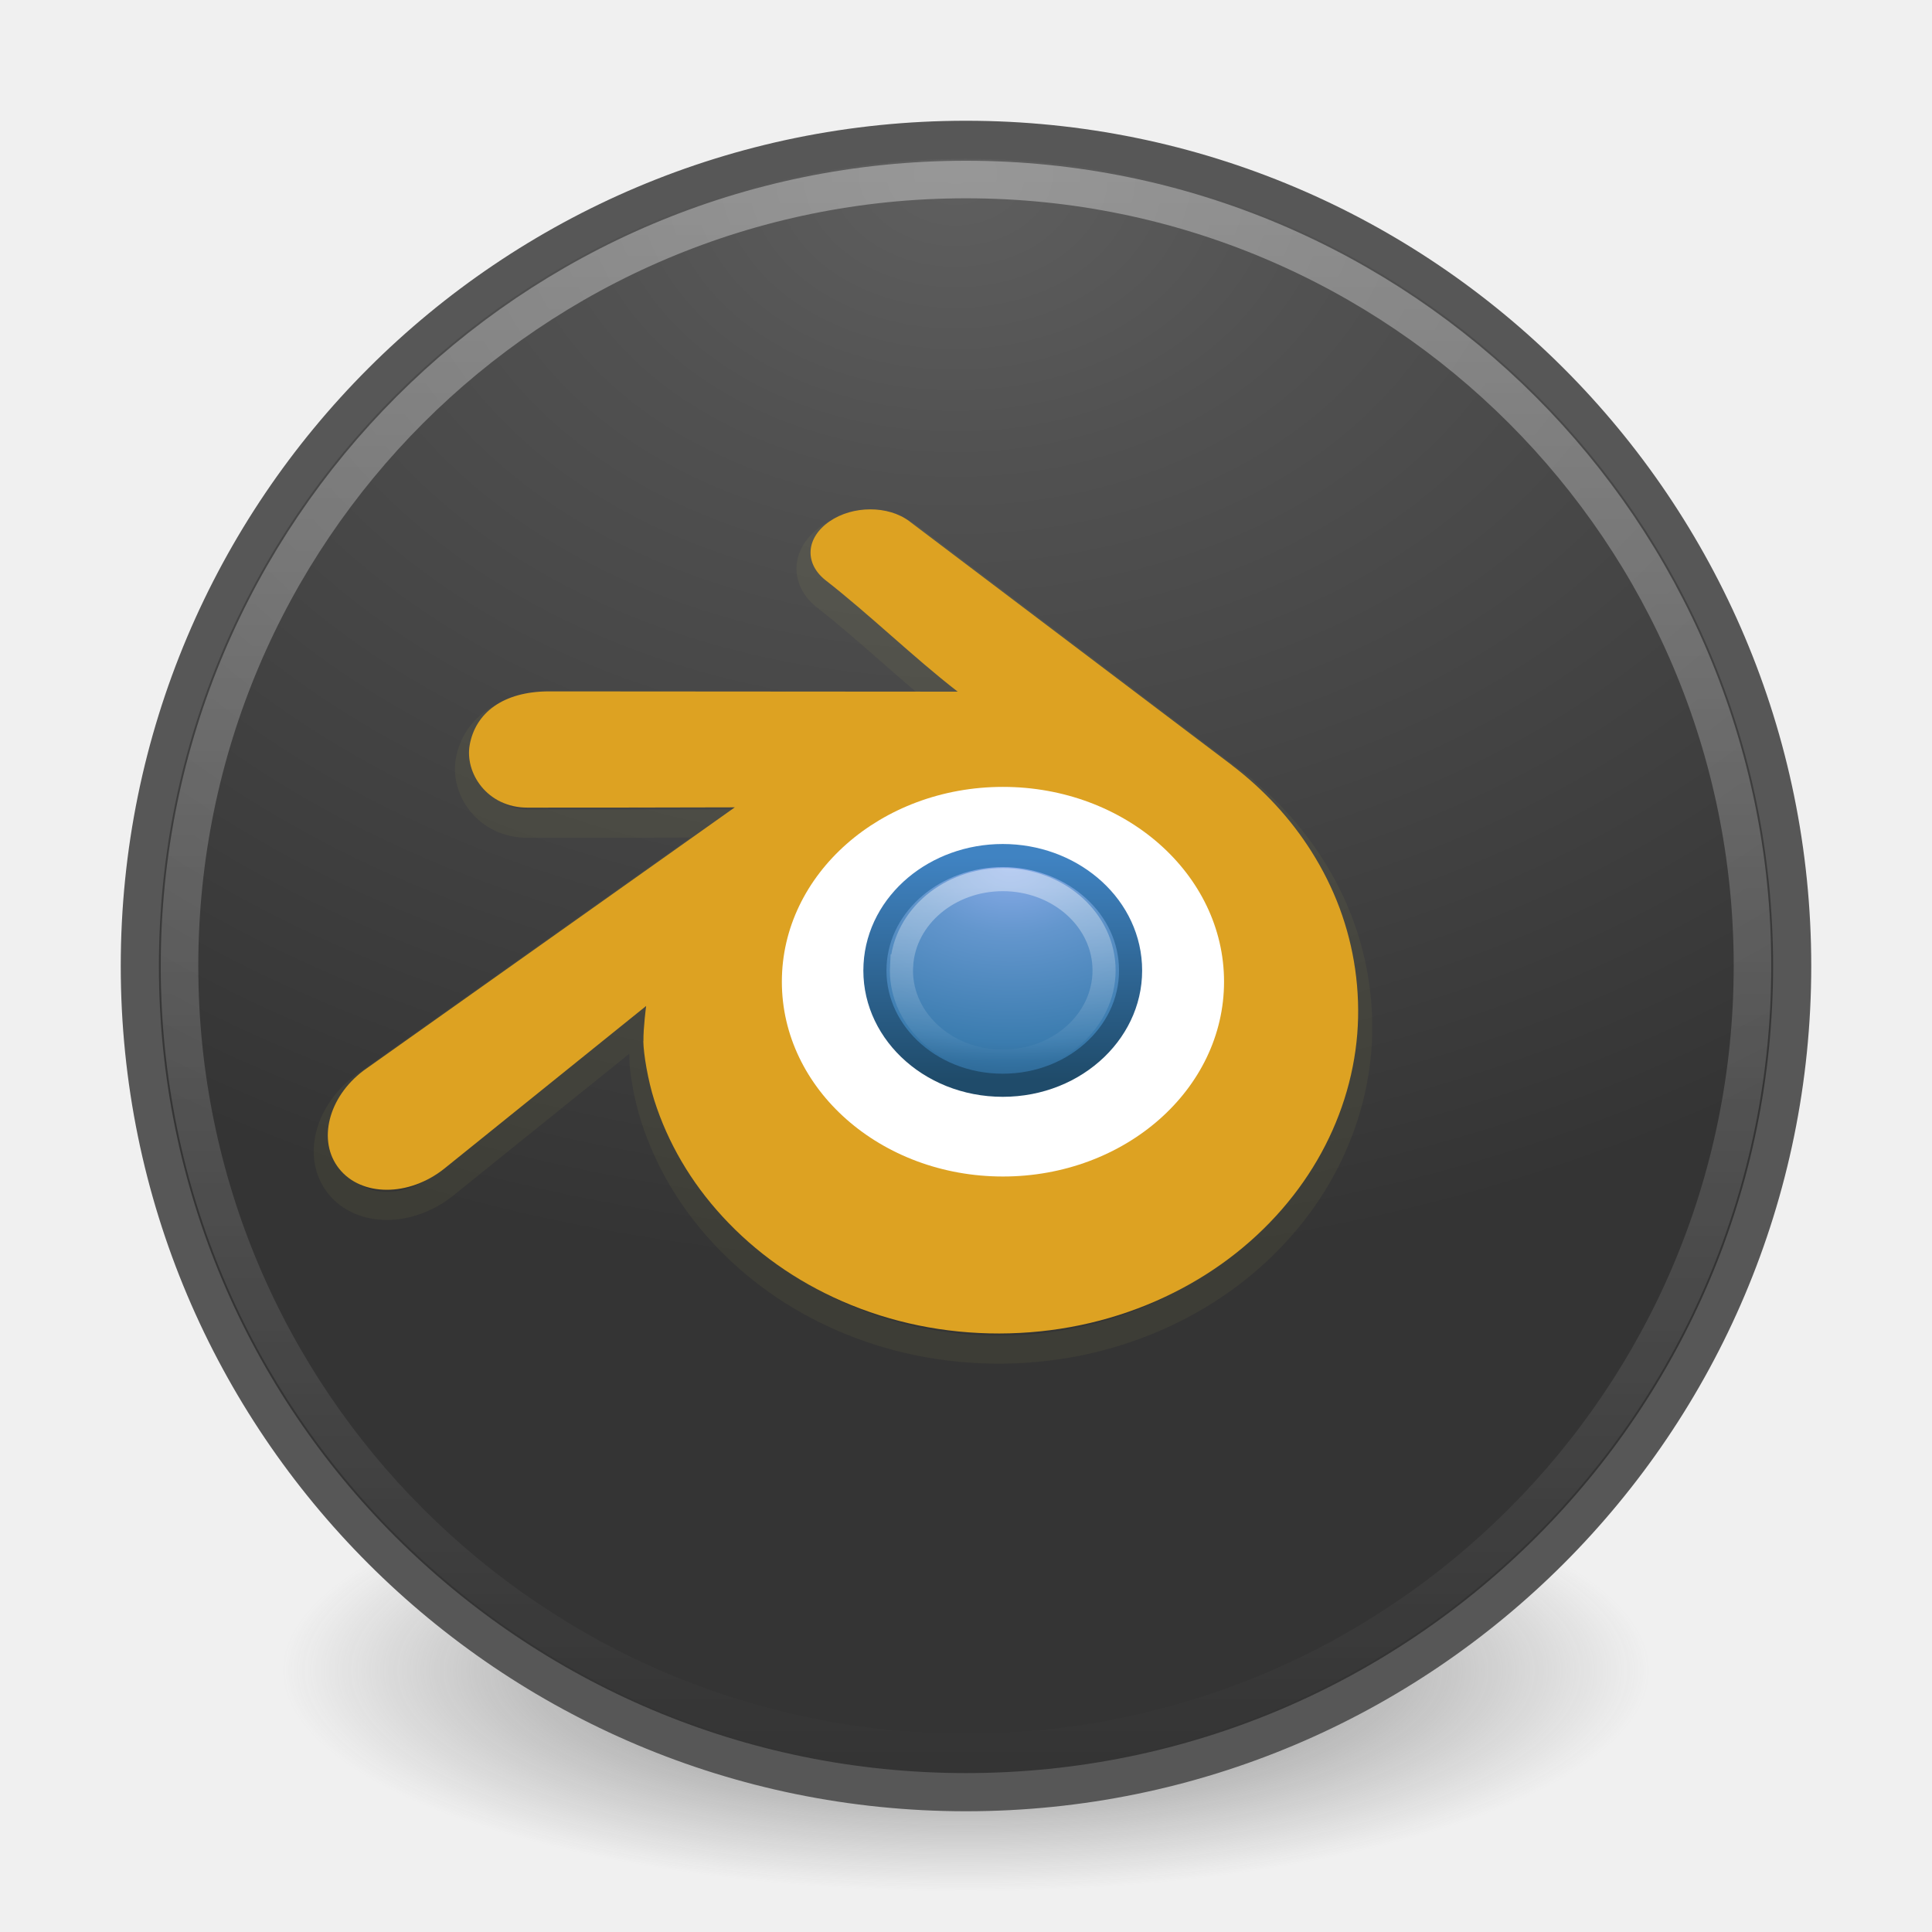
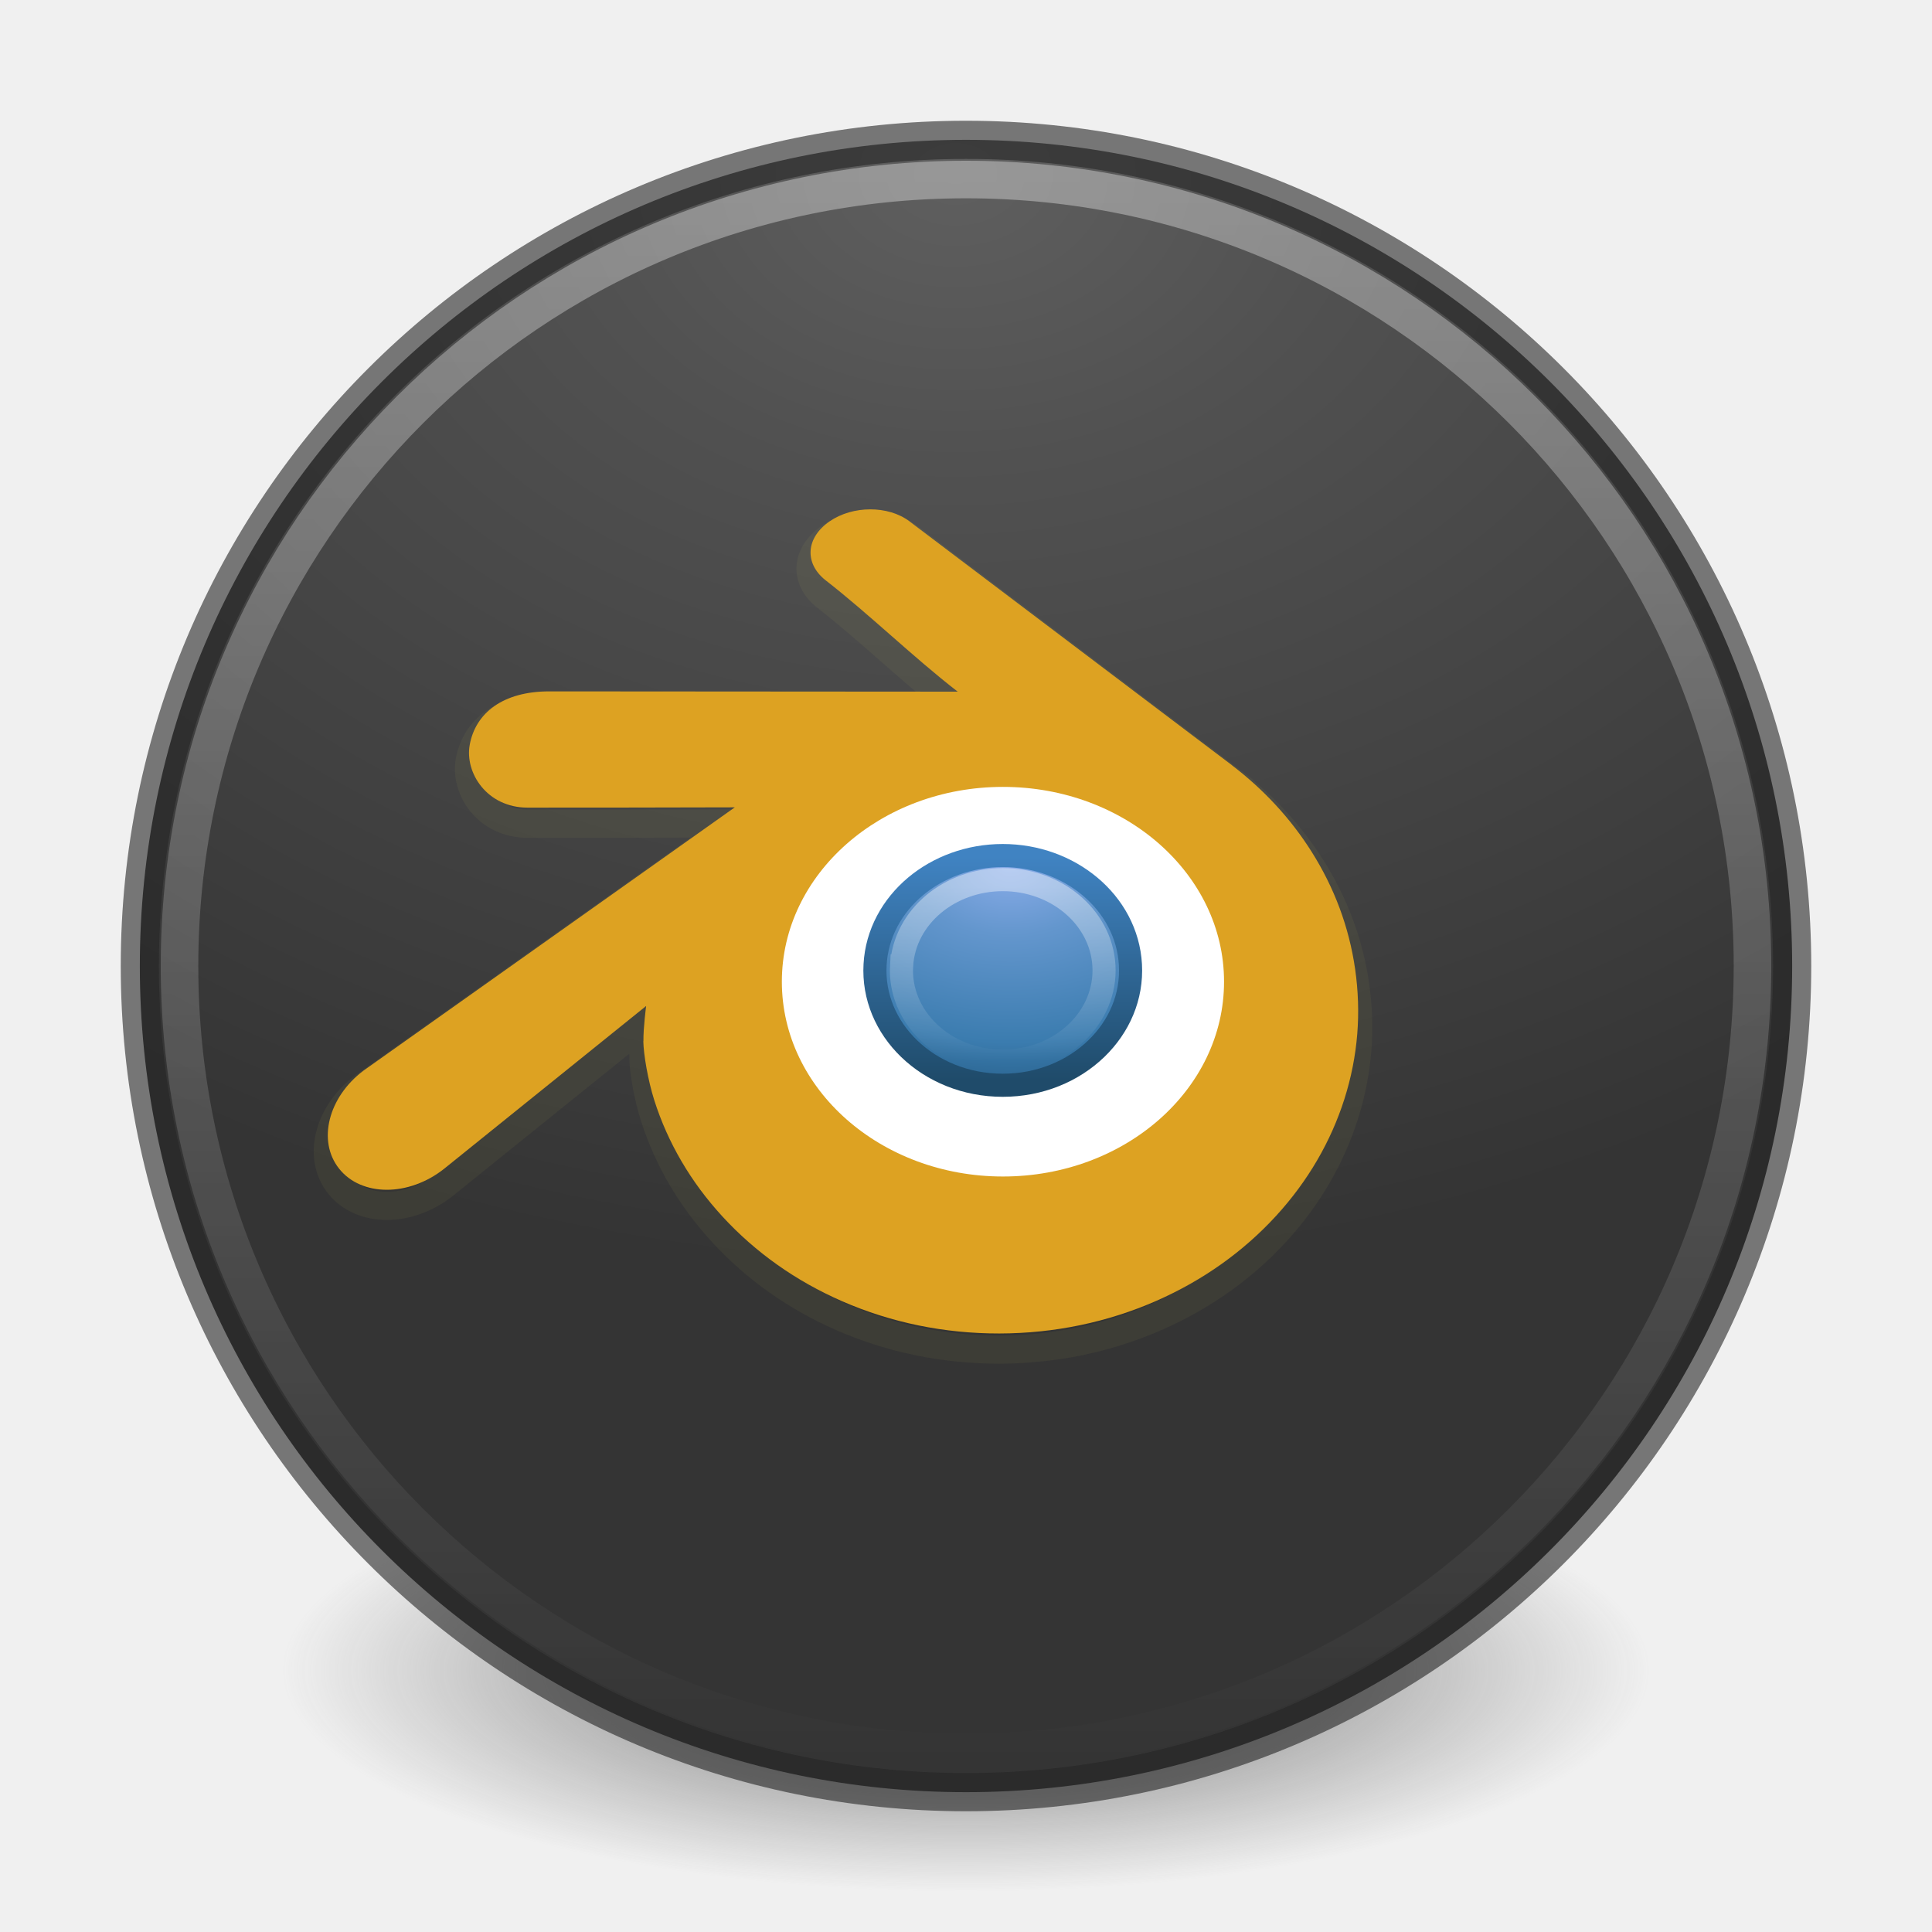
<svg xmlns="http://www.w3.org/2000/svg" xmlns:xlink="http://www.w3.org/1999/xlink" version="1.1" width="48" height="48" id="svg4951">
  <defs id="defs4953">
    <linearGradient id="linearGradient4411">
      <stop id="stop4413" offset="0" style="stop-color:#ffffff;stop-opacity:1" />
      <stop id="stop4415" offset="1" style="stop-color:#ffffff;stop-opacity:0" />
    </linearGradient>
    <linearGradient x1="38.851" y1="41.608" x2="34.131" y2="37.81" id="linearGradient4761" xlink:href="#linearGradient6455-7-3" gradientUnits="userSpaceOnUse" />
    <linearGradient id="linearGradient6455-7-3">
      <stop id="stop6457-5-1" style="stop-color:#fbac9b;stop-opacity:1" offset="0" />
      <stop id="stop6459-8-9" style="stop-color:#fcfafc;stop-opacity:1" offset="1" />
    </linearGradient>
    <linearGradient x1="38.851" y1="41.608" x2="34.131" y2="37.81" id="linearGradient4763" xlink:href="#linearGradient6413-0-0" gradientUnits="userSpaceOnUse" />
    <linearGradient id="linearGradient6413-0-0">
      <stop id="stop6415-1-7" style="stop-color:#feffff;stop-opacity:1" offset="0" />
      <stop id="stop6417-4-9" style="stop-color:#fe70ca;stop-opacity:1" offset="1" />
    </linearGradient>
    <radialGradient cx="36.491" cy="39.709" r="3.159" fx="36.491" fy="39.709" id="radialGradient4765" xlink:href="#linearGradient6303-33-0-2" gradientUnits="userSpaceOnUse" />
    <linearGradient id="linearGradient6303-33-0-2">
      <stop id="stop6305-1-0-2" style="stop-color:#ffffff;stop-opacity:1" offset="0" />
      <stop id="stop6307-5-0-6" style="stop-color:#ffffff;stop-opacity:0" offset="1" />
    </linearGradient>
    <radialGradient cx="36.491" cy="39.709" r="3.159" fx="36.491" fy="39.709" id="radialGradient4767" xlink:href="#linearGradient6303-3-2-1" gradientUnits="userSpaceOnUse" />
    <linearGradient id="linearGradient6303-3-2-1">
      <stop id="stop6305-3-0-9" style="stop-color:#ffffff;stop-opacity:1" offset="0" />
      <stop id="stop6307-1-0-1" style="stop-color:#ffffff;stop-opacity:0" offset="1" />
    </linearGradient>
    <radialGradient cx="36.491" cy="39.709" r="3.159" fx="36.491" fy="39.709" id="radialGradient4769" xlink:href="#linearGradient6303-4-8" gradientUnits="userSpaceOnUse" />
    <linearGradient id="linearGradient6303-4-8">
      <stop id="stop6305-33-3" style="stop-color:#ffffff;stop-opacity:1" offset="0" />
      <stop id="stop6307-9-3" style="stop-color:#ffffff;stop-opacity:0" offset="1" />
    </linearGradient>
    <radialGradient cx="32.373" cy="31.405" r="3.857" fx="32.373" fy="31.405" id="radialGradient4771" xlink:href="#linearGradient6088-6-1-0" gradientUnits="userSpaceOnUse" gradientTransform="matrix(2.066496,0,0,2.066496,-34.52522,-33.49338)" />
    <linearGradient id="linearGradient6088-6-1-0">
      <stop id="stop6090-2-0-4" style="stop-color:#ff54d2;stop-opacity:0" offset="0" />
      <stop id="stop6257-4-6-1" style="stop-color:#ff54d2;stop-opacity:0" offset="0.324" />
      <stop id="stop6255-3-6-7" style="stop-color:#ff54d2;stop-opacity:0.252" offset="0.561" />
      <stop id="stop6092-9-6-8" style="stop-color:#ff54d2;stop-opacity:0.478" offset="1" />
    </linearGradient>
    <radialGradient cx="32.373" cy="31.405" r="3.857" fx="32.373" fy="31.405" id="radialGradient4773" xlink:href="#linearGradient6191-8-3-4" gradientUnits="userSpaceOnUse" gradientTransform="matrix(2.06765,0.5540251,-0.5348486,1.996082,-17.76561,-49.21723)" />
    <linearGradient id="linearGradient6191-8-3-4">
      <stop id="stop6193-75-7-6" style="stop-color:#ffffff;stop-opacity:0" offset="0" />
      <stop id="stop6197-3-4-1" style="stop-color:#ffffff;stop-opacity:0" offset="0.405" />
      <stop id="stop6195-7-2-5" style="stop-color:#ffffff;stop-opacity:0.478" offset="1" />
    </linearGradient>
    <radialGradient cx="32.373" cy="31.405" r="3.857" fx="32.373" fy="31.405" id="radialGradient4775" xlink:href="#linearGradient6191-7-9-4" gradientUnits="userSpaceOnUse" gradientTransform="matrix(2.06765,0.5540251,-0.5348486,1.996082,-17.76561,-49.21723)" />
    <linearGradient id="linearGradient6191-7-9-4">
      <stop id="stop6193-7-3-6" style="stop-color:#ffffff;stop-opacity:0" offset="0" />
      <stop id="stop6197-2-2-0" style="stop-color:#ffffff;stop-opacity:0" offset="0.405" />
      <stop id="stop6195-2-1-9" style="stop-color:#ffffff;stop-opacity:0.478" offset="1" />
    </linearGradient>
    <radialGradient cx="32.373" cy="31.405" r="3.857" fx="32.373" fy="31.405" id="radialGradient4777" xlink:href="#linearGradient6191-9-9" gradientUnits="userSpaceOnUse" gradientTransform="matrix(2.06765,0.5540251,-0.5348486,1.996082,-17.76561,-49.21723)" />
    <linearGradient id="linearGradient6191-9-9">
      <stop id="stop6193-8-1" style="stop-color:#ffffff;stop-opacity:0" offset="0" />
      <stop id="stop6197-8-8" style="stop-color:#ffffff;stop-opacity:0" offset="0.405" />
      <stop id="stop6195-9-3" style="stop-color:#ffffff;stop-opacity:0.478" offset="1" />
    </linearGradient>
    <linearGradient x1="68.313" y1="52.925" x2="68.313" y2="65.922" id="linearGradient4730" xlink:href="#linearGradient3990-3-1-7" gradientUnits="userSpaceOnUse" gradientTransform="matrix(0.115348,0,0,0.0865106,16.28139,17.44497)" />
    <linearGradient id="linearGradient3990-3-1-7">
      <stop id="stop3992-0-0-1" style="stop-color:#ffffff;stop-opacity:1" offset="0" />
      <stop id="stop3994-2-1-8" style="stop-color:#ffffff;stop-opacity:0" offset="1" />
    </linearGradient>
    <linearGradient x1="92.696" y1="16.555" x2="92.696" y2="48.984" id="linearGradient4779" xlink:href="#linearGradient4316-4-6-6-4" gradientUnits="userSpaceOnUse" />
    <linearGradient id="linearGradient4316-4-6-6-4">
      <stop id="stop4318-4-4-6-5" style="stop-color:#ffffff;stop-opacity:1" offset="0" />
      <stop id="stop4320-2-2-6-59" style="stop-color:#ffffff;stop-opacity:0.235" offset="0.338" />
      <stop id="stop4322-4-5-5-0" style="stop-color:#ffffff;stop-opacity:0.157" offset="0.62" />
      <stop id="stop4324-4-1-5-5" style="stop-color:#ffffff;stop-opacity:0.392" offset="1" />
    </linearGradient>
    <radialGradient cx="32.373" cy="31.405" r="3.857" fx="32.373" fy="31.405" id="radialGradient4781" xlink:href="#linearGradient6088-74-4" gradientUnits="userSpaceOnUse" gradientTransform="matrix(2.066496,0,0,2.066496,-34.52522,-33.49338)" />
    <linearGradient id="linearGradient6088-74-4">
      <stop id="stop6090-5-66" style="stop-color:#ff54d2;stop-opacity:0" offset="0" />
      <stop id="stop6257-5-4" style="stop-color:#f62b68;stop-opacity:1" offset="0.324" />
      <stop id="stop6255-6-7" style="stop-color:#ff0105;stop-opacity:1" offset="0.561" />
      <stop id="stop6092-0-22" style="stop-color:#ff54d2;stop-opacity:0.478" offset="1" />
    </linearGradient>
    <linearGradient x1="92.696" y1="16.555" x2="92.696" y2="48.984" id="linearGradient4783" xlink:href="#linearGradient4316-4-0-7" gradientUnits="userSpaceOnUse" />
    <linearGradient id="linearGradient4316-4-0-7">
      <stop id="stop4318-4-5-3" style="stop-color:#ffffff;stop-opacity:1" offset="0" />
      <stop id="stop4320-2-9-4" style="stop-color:#ffffff;stop-opacity:0.235" offset="0.338" />
      <stop id="stop4322-4-1-3" style="stop-color:#ffffff;stop-opacity:0.157" offset="0.62" />
      <stop id="stop4324-4-8-66" style="stop-color:#ffffff;stop-opacity:0.392" offset="1" />
    </linearGradient>
    <radialGradient cx="95.838" cy="95.388" r="9.498" fx="95.838" fy="95.388" id="radialGradient4738" xlink:href="#linearGradient4278-3-5" gradientUnits="userSpaceOnUse" gradientTransform="matrix(0.4050452,-6.0397343e-8,5.6748136e-8,0.3805688,-14.88168,-12.45115)" />
    <linearGradient id="linearGradient4278-3-5">
      <stop id="stop4280-6-90" style="stop-color:#000000;stop-opacity:0" offset="0" />
      <stop id="stop4286-1-9" style="stop-color:#000000;stop-opacity:0" offset="0.5" />
      <stop id="stop4282-24-4" style="stop-color:#000000;stop-opacity:1" offset="1" />
    </linearGradient>
    <radialGradient cx="23.896" cy="3.99" r="20.397" id="radialGradient4741" xlink:href="#linearGradient2867-449-88-871-390-598-476-591-434-148-57-177-691-4-22" gradientUnits="userSpaceOnUse" gradientTransform="matrix(0,0.4103878,-0.5417072,0,26.16143,10.43124)" />
    <linearGradient id="linearGradient2867-449-88-871-390-598-476-591-434-148-57-177-691-4-22">
      <stop id="stop7191-4-6" style="stop-color:#612f91;stop-opacity:1" offset="0" />
      <stop id="stop7197-2-8" style="stop-color:#1a4aa2;stop-opacity:1" offset="1" />
    </linearGradient>
    <linearGradient x1="7.078" y1="3.082" x2="7.078" y2="45.369" id="linearGradient4743" xlink:href="#linearGradient3087-408-5-3" gradientUnits="userSpaceOnUse" gradientTransform="matrix(0.1719517,0,0,0.1719509,19.87316,19.87306)" />
    <linearGradient x1="7.078" y1="3.082" x2="7.078" y2="45.369" id="linearGradient3087-408-5-3" gradientUnits="userSpaceOnUse" gradientTransform="matrix(0.2211072,0,0,0.2211073,6.693426,6.693263)">
      <stop id="stop7201-5-71" style="stop-color:#170418;stop-opacity:1" offset="0" />
      <stop id="stop7203-2-8" style="stop-color:#50386b;stop-opacity:1" offset="1" />
    </linearGradient>
    <radialGradient cx="32" cy="21.239" r="10.498" fx="32" fy="21.239" id="radialGradient4748" xlink:href="#linearGradient6042-1-7" gradientUnits="userSpaceOnUse" gradientTransform="matrix(0,1.437051,-3.310316,0,94.30873,-29.6732)" />
    <linearGradient id="linearGradient6042-1-7">
      <stop id="stop6044-9-6" style="stop-color:#07132d;stop-opacity:1" offset="0" />
      <stop id="stop6046-9-5" style="stop-color:#425479;stop-opacity:1" offset="1" />
    </linearGradient>
    <radialGradient cx="91.35" cy="16.448" r="15.639" fx="91.35" fy="16.448" id="radialGradient4785" xlink:href="#linearGradient4507-6-5" gradientUnits="userSpaceOnUse" gradientTransform="matrix(0,1.9804,-1.9804,0,123.9231,-164.4618)" />
    <linearGradient id="linearGradient4507-6-5">
      <stop id="stop4509-3-8" style="stop-color:#2d3955;stop-opacity:1" offset="0" />
      <stop id="stop5959-4-45" style="stop-color:#2b3853;stop-opacity:1" offset="0.725" />
      <stop id="stop5961-1-7" style="stop-color:#192640;stop-opacity:1" offset="0.75" />
      <stop id="stop4511-1-0" style="stop-color:#08142e;stop-opacity:1" offset="1" />
    </linearGradient>
    <linearGradient x1="92.696" y1="16.555" x2="92.696" y2="48.984" id="linearGradient4787" xlink:href="#linearGradient4316-5-3" gradientUnits="userSpaceOnUse" />
    <linearGradient id="linearGradient4316-5-3">
      <stop id="stop4318-1-6" style="stop-color:#ffffff;stop-opacity:1" offset="0" />
      <stop id="stop4320-9-8" style="stop-color:#ffffff;stop-opacity:0.235" offset="0.338" />
      <stop id="stop4322-42-31" style="stop-color:#ffffff;stop-opacity:0.157" offset="0.62" />
      <stop id="stop4324-9-9" style="stop-color:#ffffff;stop-opacity:0.392" offset="1" />
    </linearGradient>
    <linearGradient x1="91.566" y1="16.543" x2="91.566" y2="48.631" id="linearGradient4789" xlink:href="#linearGradient4220-7-2" gradientUnits="userSpaceOnUse" />
    <linearGradient id="linearGradient4220-7-2">
      <stop id="stop4222-7-5" style="stop-color:#7a8498;stop-opacity:1" offset="0" />
      <stop id="stop4224-0-5" style="stop-color:#34405c;stop-opacity:1" offset="1" />
    </linearGradient>
    <linearGradient x1="51.2" y1="8.114" x2="51.2" y2="56.115" id="linearGradient4756" xlink:href="#linearGradient4164-9" gradientUnits="userSpaceOnUse" gradientTransform="matrix(0.6666598,0,0,0.6666567,-10.20933,2.667225)" />
    <linearGradient id="linearGradient4164-9">
      <stop id="stop4166-3" style="stop-color:#b6b6b6;stop-opacity:1" offset="0" />
      <stop id="stop4216-6" style="stop-color:#a4a4a4;stop-opacity:1" offset="0.331" />
      <stop id="stop4168-0" style="stop-color:#c5c5c5;stop-opacity:1" offset="1" />
    </linearGradient>
    <linearGradient x1="71.204" y1="15.369" x2="71.204" y2="40.496" id="linearGradient3177" xlink:href="#linearGradient4806-2" gradientUnits="userSpaceOnUse" gradientTransform="matrix(1.616981,0,0,1.616981,-92.70737,-21.06024)" />
    <linearGradient id="linearGradient4806-2">
      <stop id="stop4808-4" style="stop-color:#ffffff;stop-opacity:1" offset="0" />
      <stop id="stop4810-0" style="stop-color:#ffffff;stop-opacity:0.235" offset="0.424" />
      <stop id="stop4812-8" style="stop-color:#ffffff;stop-opacity:0.157" offset="0.821" />
      <stop id="stop4814-0" style="stop-color:#ffffff;stop-opacity:0.392" offset="1" />
    </linearGradient>
    <radialGradient cx="23.896" cy="3.99" r="20.397" fx="23.896" fy="3.99" id="radialGradient4201" xlink:href="#radialGradient3093-0-3-6-6" gradientUnits="userSpaceOnUse" gradientTransform="matrix(0,2.888522,-3.812798,0,39.21344,-65.9495)" />
    <radialGradient cx="23.896" cy="3.99" r="20.397" id="radialGradient3093-0-3-6-6" gradientUnits="userSpaceOnUse" gradientTransform="matrix(0,1.231648,-1.625754,0,18.48697,-28.72198)">
      <stop id="stop3244-9-33-7-0-9" style="stop-color:#ffffff;stop-opacity:1" offset="0" />
      <stop id="stop3246-3-5-0-8-5" style="stop-color:#dddddd;stop-opacity:1" offset="0.262" />
      <stop id="stop3248-1-7-8-8-1" style="stop-color:#abacae;stop-opacity:1" offset="0.661" />
      <stop id="stop3250-9-3-0-5-1" style="stop-color:#89898b;stop-opacity:1" offset="1" />
    </radialGradient>
    <linearGradient id="linearGradient3820-7-2-1">
      <stop id="stop3822-2-6-3" style="stop-color:#3d3d3d;stop-opacity:1" offset="0" />
      <stop id="stop3864-8-7-7" style="stop-color:#686868;stop-opacity:0.498" offset="0.5" />
      <stop id="stop3824-1-2-5" style="stop-color:#686868;stop-opacity:0" offset="1" />
    </linearGradient>
    <radialGradient cx="99.157" cy="186.171" r="62.769" fx="99.157" fy="186.171" id="radialGradient4949" xlink:href="#linearGradient3820-7-2-1" gradientUnits="userSpaceOnUse" gradientTransform="matrix(0.2708338,0,0,0.08762273,-2.85507,25.18723)" />
    <linearGradient id="linearGradient8838">
      <stop offset="0" style="stop-color:#000000;stop-opacity:1" id="stop8840" />
      <stop offset="1" style="stop-color:#000000;stop-opacity:0" id="stop8842" />
    </linearGradient>
    <linearGradient id="linearGradient4422">
      <stop id="stop4424" style="stop-color:#e4e4e4;stop-opacity:1;" offset="0" />
      <stop id="stop4426" style="stop-color:#d2d2d3;stop-opacity:1;" offset="0.372" />
      <stop id="stop4428" style="stop-color:#ababac;stop-opacity:1;" offset="0.81" />
      <stop id="stop4430" style="stop-color:#888889;stop-opacity:1;" offset="1" />
    </linearGradient>
    <linearGradient id="linearGradient5873">
      <stop style="stop-color:#8b8b8b;stop-opacity:1;" offset="0" id="stop5875" />
      <stop style="stop-color:#c0c0c0;stop-opacity:1;" offset="1" id="stop5877" />
    </linearGradient>
    <linearGradient id="linearGradient3162">
      <stop style="stop-color:#f9f9f9;stop-opacity:1;" offset="0" id="stop3164" />
      <stop style="stop-color:#d4d4d4;stop-opacity:1" offset="1" id="stop3166" />
    </linearGradient>
    <linearGradient id="linearGradient4436">
      <stop style="stop-color:#efefef;stop-opacity:1;" offset="0" id="stop4438" />
      <stop style="stop-color:#ffffff;stop-opacity:1;" offset="1" id="stop4440" />
    </linearGradient>
    <linearGradient id="linearGradient4965">
      <stop id="stop4967" offset="0" style="stop-color:#000000;stop-opacity:1;" />
      <stop id="stop4969" offset="1" style="stop-color:#000000;stop-opacity:0" />
    </linearGradient>
    <linearGradient xlink:href="#linearGradient4644-104-3-3-6-2-3-4" id="linearGradient10060" gradientUnits="userSpaceOnUse" gradientTransform="matrix(1.333333,0,0,1.105263,-8.000001,-2.526316)" x1="24.25" y1="29.5" x2="24.25" y2="18.455" />
    <linearGradient id="linearGradient4644-104-3-3-6-2-3-4">
      <stop offset="0" style="stop-color:#ff4035;stop-opacity:1;" id="stop5237-6-5-1-7-5-2" />
      <stop offset="1" style="stop-color:#dc311a;stop-opacity:1;" id="stop5239-4-6-4-8-4-8" />
    </linearGradient>
    <radialGradient xlink:href="#linearGradient3820-7-2-1" id="radialGradient3302" gradientUnits="userSpaceOnUse" gradientTransform="matrix(0.2708338,0,0,0.08762273,-2.85507,25.18723)" cx="99.157" cy="186.171" fx="99.157" fy="186.171" r="62.769" />
    <radialGradient xlink:href="#linearGradient4422" id="radialGradient3392" gradientUnits="userSpaceOnUse" gradientTransform="matrix(0,2.498835,-2.643469,-6.8014435e-8,104.0995,-11.24882)" cx="5.322" cy="8.45" fx="5.322" fy="8.45" r="20" />
    <linearGradient xlink:href="#linearGradient5873" id="linearGradient3394" gradientUnits="userSpaceOnUse" gradientTransform="translate(57.76271,0.9316457)" x1="23.75" y1="44.25" x2="24" y2="1.117" />
    <radialGradient xlink:href="#linearGradient3162" id="radialGradient3396" gradientUnits="userSpaceOnUse" gradientTransform="matrix(9.7678889e-8,2,-2.733333,1.3349447e-7,67.82222,-34.33334)" cx="25" cy="15.667" fx="25" fy="15.667" r="10" />
    <linearGradient xlink:href="#linearGradient4436" id="linearGradient3398" gradientUnits="userSpaceOnUse" x1="24.777" y1="24.616" x2="24.777" y2="31.493" />
    <linearGradient xlink:href="#linearGradient4965" id="linearGradient3400" gradientUnits="userSpaceOnUse" x1="24.777" y1="18.226" x2="24.777" y2="22.311" />
    <linearGradient xlink:href="#linearGradient4644-104-3-3-6-2-3-4" id="linearGradient3402" gradientUnits="userSpaceOnUse" gradientTransform="matrix(1.333333,0,0,1.105263,49.76271,-1.59467)" x1="24.25" y1="29.5" x2="24.25" y2="18.455" />
    <linearGradient id="linearGradient3765">
      <stop style="stop-color:#ffffff;stop-opacity:1;" offset="0" id="stop3767" />
      <stop style="stop-color:#e4e4e4;stop-opacity:1;" offset="1" id="stop3769" />
    </linearGradient>
    <linearGradient id="linearGradient3775">
      <stop style="stop-color:#ffffff;stop-opacity:0.588;" offset="0" id="stop3777" />
      <stop style="stop-color:#ffffff;stop-opacity:1;" offset="1" id="stop3779" />
    </linearGradient>
    <linearGradient id="linearGradient3772-6">
      <stop id="stop3774-6" style="stop-color:#b4b4b4;stop-opacity:1" offset="0" />
      <stop id="stop3776-4" style="stop-color:#969696;stop-opacity:1" offset="1" />
    </linearGradient>
    <linearGradient xlink:href="#linearGradient3768-2" id="linearGradient3963" gradientUnits="userSpaceOnUse" x1="20.118" y1="-202.21" x2="461.992" y2="-202.21" />
    <linearGradient id="linearGradient3768-2">
      <stop style="stop-color:#5587a3;stop-opacity:1;" offset="0" id="stop3770-4" />
      <stop style="stop-color:#457d8f;stop-opacity:1;" offset="1" id="stop3772-8" />
    </linearGradient>
    <linearGradient xlink:href="#linearGradient3768-2" id="linearGradient3954" gradientUnits="userSpaceOnUse" x1="20.118" y1="-202.21" x2="32.587" y2="-123.509" />
    <linearGradient id="linearGradient3180">
      <stop style="stop-color:#5587a3;stop-opacity:1;" offset="0" id="stop3182" />
      <stop style="stop-color:#457d8f;stop-opacity:1;" offset="1" id="stop3184" />
    </linearGradient>
    <linearGradient xlink:href="#linearGradient3768-2" id="linearGradient3956" gradientUnits="userSpaceOnUse" x1="20.118" y1="-202.21" x2="32.587" y2="-123.509" />
    <linearGradient id="linearGradient3187">
      <stop style="stop-color:#5587a3;stop-opacity:1;" offset="0" id="stop3189" />
      <stop style="stop-color:#457d8f;stop-opacity:1;" offset="1" id="stop3191" />
    </linearGradient>
    <linearGradient xlink:href="#linearGradient3768-2" id="linearGradient3958" gradientUnits="userSpaceOnUse" x1="20.118" y1="-202.21" x2="32.587" y2="-123.509" />
    <linearGradient id="linearGradient3194">
      <stop style="stop-color:#5587a3;stop-opacity:1;" offset="0" id="stop3196" />
      <stop style="stop-color:#457d8f;stop-opacity:1;" offset="1" id="stop3198" />
    </linearGradient>
    <linearGradient xlink:href="#linearGradient3768-2" id="linearGradient3961" gradientUnits="userSpaceOnUse" x1="20.118" y1="-202.21" x2="32.587" y2="-123.509" />
    <linearGradient id="linearGradient3201">
      <stop style="stop-color:#5587a3;stop-opacity:1;" offset="0" id="stop3203" />
      <stop style="stop-color:#457d8f;stop-opacity:1;" offset="1" id="stop3205" />
    </linearGradient>
    <linearGradient xlink:href="#linearGradient3800-7-2" id="linearGradient3973" gradientUnits="userSpaceOnUse" spreadMethod="pad" x1="457.974" y1="-51.711" x2="442.495" y2="-202.21" />
    <linearGradient id="linearGradient3800-7-2">
      <stop style="stop-color:#5ca2b8;stop-opacity:1;" offset="0" id="stop3802-4-8" />
      <stop style="stop-color:#5ca2b8;stop-opacity:1;" offset="1" id="stop3804-0-6" />
    </linearGradient>
    <linearGradient xlink:href="#linearGradient3800-7-2" id="linearGradient3965" gradientUnits="userSpaceOnUse" gradientTransform="translate(-3.633356,-1.817516)" spreadMethod="pad" x1="396.35" y1="-224.899" x2="378.807" y2="-368.205" />
    <linearGradient id="linearGradient3212">
      <stop style="stop-color:#5ca2b8;stop-opacity:1;" offset="0" id="stop3214" />
      <stop style="stop-color:#5ca2b8;stop-opacity:1;" offset="1" id="stop3216" />
    </linearGradient>
    <linearGradient xlink:href="#linearGradient3800-7-2" id="linearGradient3967" gradientUnits="userSpaceOnUse" gradientTransform="translate(-3.633356,-1.817516)" spreadMethod="pad" x1="450.108" y1="-143.304" x2="433.412" y2="-242.455" />
    <linearGradient id="linearGradient3219">
      <stop style="stop-color:#5ca2b8;stop-opacity:1;" offset="0" id="stop3221" />
      <stop style="stop-color:#5ca2b8;stop-opacity:1;" offset="1" id="stop3223" />
    </linearGradient>
    <linearGradient xlink:href="#linearGradient3800-7-2" id="linearGradient3969" gradientUnits="userSpaceOnUse" gradientTransform="translate(-3.633356,-1.817516)" spreadMethod="pad" x1="489.506" y1="-113.46" x2="442.495" y2="-202.21" />
    <linearGradient id="linearGradient3226">
      <stop style="stop-color:#5ca2b8;stop-opacity:1;" offset="0" id="stop3228" />
      <stop style="stop-color:#5ca2b8;stop-opacity:1;" offset="1" id="stop3230" />
    </linearGradient>
    <linearGradient xlink:href="#linearGradient3800-7-2" id="linearGradient3971" gradientUnits="userSpaceOnUse" gradientTransform="translate(-3.633356,-1.817516)" spreadMethod="pad" x1="446.692" y1="-139.795" x2="425.416" y2="-267.901" />
    <linearGradient id="linearGradient3233">
      <stop style="stop-color:#5ca2b8;stop-opacity:1;" offset="0" id="stop3235" />
      <stop style="stop-color:#5ca2b8;stop-opacity:1;" offset="1" id="stop3237" />
    </linearGradient>
    <radialGradient xlink:href="#linearGradient3765" id="radialGradient3280" gradientUnits="userSpaceOnUse" gradientTransform="matrix(-1.792248,4.7450628e-8,-3.529013e-8,-1.332937,41.58142,-41.24831)" cx="14.892" cy="-17.681" fx="14.892" fy="-17.681" r="25.571" />
    <linearGradient xlink:href="#linearGradient3775" id="linearGradient3282" gradientUnits="userSpaceOnUse" x1="15.124" y1="-18.801" x2="15.124" y2="32.568" />
    <linearGradient xlink:href="#linearGradient3772-6" id="linearGradient3293" gradientUnits="userSpaceOnUse" gradientTransform="matrix(1.410256,0,0,1.410256,1.405041,-4.539906)" x1="27.096" y1="10.881" x2="27.096" y2="39.151" />
    <linearGradient xlink:href="#linearGradient3768-2" id="linearGradient4084" gradientUnits="userSpaceOnUse" x1="20.118" y1="-202.21" x2="461.992" y2="-202.21" />
    <linearGradient xlink:href="#linearGradient3800-7-2" id="linearGradient4086" gradientUnits="userSpaceOnUse" spreadMethod="pad" x1="457.974" y1="-51.711" x2="442.495" y2="-202.21" />
    <linearGradient xlink:href="#linearGradient3768-2" id="linearGradient4130" gradientUnits="userSpaceOnUse" x1="20.118" y1="-202.21" x2="32.587" y2="-123.509" />
    <linearGradient xlink:href="#linearGradient3768-2" id="linearGradient4132" gradientUnits="userSpaceOnUse" x1="20.118" y1="-202.21" x2="32.587" y2="-123.509" />
    <linearGradient xlink:href="#linearGradient3768-2" id="linearGradient4134" gradientUnits="userSpaceOnUse" x1="20.118" y1="-202.21" x2="32.587" y2="-123.509" />
    <linearGradient xlink:href="#linearGradient3768-2" id="linearGradient4136" gradientUnits="userSpaceOnUse" x1="20.118" y1="-202.21" x2="32.587" y2="-123.509" />
    <linearGradient xlink:href="#linearGradient3768-2" id="linearGradient4138" gradientUnits="userSpaceOnUse" x1="20.118" y1="-202.21" x2="461.992" y2="-202.21" />
    <linearGradient xlink:href="#linearGradient3800-7-2" id="linearGradient4140" gradientUnits="userSpaceOnUse" gradientTransform="translate(-3.633356,-1.817516)" spreadMethod="pad" x1="396.35" y1="-224.899" x2="378.807" y2="-368.205" />
    <linearGradient xlink:href="#linearGradient3800-7-2" id="linearGradient4142" gradientUnits="userSpaceOnUse" gradientTransform="translate(-3.633356,-1.817516)" spreadMethod="pad" x1="450.108" y1="-143.304" x2="433.412" y2="-242.455" />
    <linearGradient xlink:href="#linearGradient3800-7-2" id="linearGradient4144" gradientUnits="userSpaceOnUse" gradientTransform="translate(-3.633356,-1.817516)" spreadMethod="pad" x1="489.506" y1="-113.46" x2="442.495" y2="-202.21" />
    <linearGradient xlink:href="#linearGradient3800-7-2" id="linearGradient4146" gradientUnits="userSpaceOnUse" gradientTransform="translate(-3.633356,-1.817516)" spreadMethod="pad" x1="446.692" y1="-139.795" x2="425.416" y2="-267.901" />
    <linearGradient xlink:href="#linearGradient3800-7-2" id="linearGradient4148" gradientUnits="userSpaceOnUse" spreadMethod="pad" x1="457.974" y1="-51.711" x2="442.495" y2="-202.21" />
    <radialGradient xlink:href="#linearGradient3820-7-2-1-6" id="radialGradient3955" gradientUnits="userSpaceOnUse" gradientTransform="matrix(0.2708338,0,0,0.08762273,-62.98594,28.69932)" cx="99.157" cy="186.171" fx="99.157" fy="186.171" r="62.769" />
    <linearGradient id="linearGradient3820-7-2-1-6">
      <stop id="stop3822-2-6-3-7" style="stop-color:#3d3d3d;stop-opacity:1" offset="0" />
      <stop id="stop3864-8-7-7-1" style="stop-color:#686868;stop-opacity:0.498" offset="0.5" />
      <stop id="stop3824-1-2-5-5" style="stop-color:#686868;stop-opacity:0" offset="1" />
    </linearGradient>
    <radialGradient xlink:href="#linearGradient2867-449-88-871-390-598-476-591-434-148-57-177-8-3-3-6-4-8-8-8-5" id="radialGradient3957" gradientUnits="userSpaceOnUse" gradientTransform="matrix(-1.792248,4.7450628e-8,-3.529013e-8,-1.332937,41.58142,-41.24831)" cx="14.892" cy="-17.681" fx="14.892" fy="-17.681" r="25.571" />
    <linearGradient id="linearGradient2867-449-88-871-390-598-476-591-434-148-57-177-8-3-3-6-4-8-8-8-5">
      <stop id="stop3750-1-0-7-6-6-1-3-9-3" style="stop-color:#5f5f5f;stop-opacity:1;" offset="0" />
      <stop id="stop3752-3-7-4-0-32-8-923-0-7" style="stop-color:#515151;stop-opacity:1;" offset="0.262" />
      <stop id="stop3754-1-8-5-2-7-6-7-1-9" style="stop-color:#404040;stop-opacity:1;" offset="0.705" />
      <stop id="stop3756-1-6-2-6-6-1-96-6-0" style="stop-color:#343434;stop-opacity:1;" offset="1" />
    </linearGradient>
    <linearGradient xlink:href="#linearGradient3775-8" id="linearGradient3282-2" gradientUnits="userSpaceOnUse" x1="15.124" y1="-18.801" x2="15.124" y2="32.568" />
    <linearGradient id="linearGradient3775-8">
      <stop style="stop-color:#ffffff;stop-opacity:0.588;" offset="0" id="stop3777-3" />
      <stop style="stop-color:#ffffff;stop-opacity:1;" offset="1" id="stop3779-1" />
    </linearGradient>
    <radialGradient xlink:href="#linearGradient4234" id="radialGradient4178" gradientUnits="userSpaceOnUse" gradientTransform="matrix(-7.5339981e-8,1.108671,-1.60232,-1.0888603e-7,-2.958827,-10.29726)" cx="31.841" cy="20.007" fx="31.841" fy="20.007" r="5.993" />
    <linearGradient id="linearGradient4234">
      <stop offset="0" style="stop-color:#8badea;stop-opacity:1" id="stop4236" />
      <stop offset="0.262" style="stop-color:#6396cd;stop-opacity:1" id="stop4238" />
      <stop offset="0.661" style="stop-color:#3b7caf;stop-opacity:1" id="stop4240" />
      <stop offset="1" style="stop-color:#194c70;stop-opacity:1" id="stop4242" />
    </linearGradient>
    <linearGradient xlink:href="#linearGradient4252" id="linearGradient4180" gradientUnits="userSpaceOnUse" gradientTransform="matrix(0.5782567,0,0,0.5693636,-53.42815,13.38376)" x1="29.329" y1="29.778" x2="29.329" y2="20.042" />
    <linearGradient id="linearGradient4252">
      <stop offset="0" style="stop-color:#1f4b6a;stop-opacity:1" id="stop4254" />
      <stop offset="1" style="stop-color:#4083c2;stop-opacity:1" id="stop4256" />
    </linearGradient>
    <linearGradient xlink:href="#linearGradient4368" id="linearGradient4175" gradientUnits="userSpaceOnUse" gradientTransform="matrix(0.4511576,0,0,0.4500482,-109.647,12.92475)" x1="166.494" y1="28.058" x2="166.494" y2="37.642" />
    <linearGradient id="linearGradient4368">
      <stop style="stop-color:#ffffff;stop-opacity:1;" offset="0" id="stop4370" />
      <stop style="stop-color:#ffffff;stop-opacity:0;" offset="1" id="stop4372" />
    </linearGradient>
    <linearGradient y2="37.642" x2="166.494" y1="28.058" x1="166.494" gradientTransform="matrix(0.4511576,0,0,0.4500482,-109.647,12.92475)" gradientUnits="userSpaceOnUse" id="linearGradient4267" xlink:href="#linearGradient4368" />
    <linearGradient xlink:href="#linearGradient4252" id="linearGradient4410" gradientUnits="userSpaceOnUse" gradientTransform="matrix(0.5782567,0,0,0.5693636,-53.42815,13.38376)" x1="29.329" y1="29.778" x2="29.329" y2="20.042" />
    <linearGradient xlink:href="#linearGradient4368" id="linearGradient4413" gradientUnits="userSpaceOnUse" gradientTransform="matrix(0.4511576,0,0,0.4500482,0.03004,8.467391)" x1="166.494" y1="28.058" x2="166.494" y2="37.642" />
    <radialGradient xlink:href="#linearGradient4234" id="radialGradient4416" gradientUnits="userSpaceOnUse" gradientTransform="matrix(-7.5339981e-8,1.108671,-1.60232,-1.0888603e-7,106.7182,-14.75462)" cx="31.841" cy="20.007" fx="31.841" fy="20.007" r="5.993" />
    <linearGradient xlink:href="#linearGradient4252" id="linearGradient4418" gradientUnits="userSpaceOnUse" gradientTransform="matrix(0.5782567,0,0,0.5693636,56.2489,8.926401)" x1="29.329" y1="29.778" x2="29.329" y2="20.042" />
    <radialGradient xlink:href="#linearGradient3820-7-2-1-6" id="radialGradient4431" gradientUnits="userSpaceOnUse" gradientTransform="matrix(0.2708338,0,0,0.08762273,40.87583,32.56579)" cx="99.157" cy="186.171" fx="99.157" fy="186.171" r="62.769" />
    <radialGradient xlink:href="#linearGradient3765" id="radialGradient4446" gradientUnits="userSpaceOnUse" gradientTransform="matrix(-1.792248,4.7450628e-8,-3.529013e-8,-1.332937,41.58142,-41.24831)" cx="14.892" cy="-17.681" fx="14.892" fy="-17.681" r="25.571" />
    <radialGradient xlink:href="#linearGradient2867-449-88-871-390-598-476-591-434-148-57-177-8-3-3-6-4-8-8-8-5" id="radialGradient4448" gradientUnits="userSpaceOnUse" gradientTransform="matrix(-1.438655,3.8089076e-8,-2.8327727e-8,-1.069961,45.16851,-14.59575)" cx="14.892" cy="-17.681" fx="14.892" fy="-17.681" r="25.571" />
    <linearGradient xlink:href="#linearGradient4411" id="linearGradient4450" gradientUnits="userSpaceOnUse" x1="15.124" y1="-18.801" x2="15.124" y2="32.568" gradientTransform="matrix(0.7641771,0,0,0.7641771,12.37679,18.77786)" />
    <radialGradient xlink:href="#linearGradient4234" id="radialGradient4452" gradientUnits="userSpaceOnUse" gradientTransform="matrix(-7.5339981e-8,1.108671,-1.60232,-1.0888603e-7,57.17204,-13.80935)" cx="31.841" cy="20.007" fx="31.841" fy="20.007" r="5.993" />
    <linearGradient xlink:href="#linearGradient4252" id="linearGradient4454" gradientUnits="userSpaceOnUse" gradientTransform="matrix(0.5782567,0,0,0.5693636,6.702718,9.871666)" x1="29.329" y1="29.778" x2="29.329" y2="20.042" />
    <linearGradient xlink:href="#linearGradient4368" id="linearGradient4456" gradientUnits="userSpaceOnUse" gradientTransform="matrix(0.4511576,0,0,0.4500482,-49.51614,9.412656)" x1="166.494" y1="28.058" x2="166.494" y2="37.642" />
  </defs>
  <path style="fill:url(#radialGradient3302);fill-opacity:1;stroke:none" id="path3818-0-5" d="m 41,41.5 a 17,5.5 0 0 1 -34,0 17,5.5 0 1 1 34,0 z" />
  <circle r="20.526" cy="24" cx="24" style="fill:url(#radialGradient4448);fill-opacity:1;stroke:none" id="path2985-6" />
-   <circle r="20.526" cy="24" cx="24" id="path3755-9" style="fill:none;stroke:#575757;stroke-width:0.948;stroke-miterlimit:4;stroke-dasharray:none;stroke-opacity:1" />
+   <circle r="20.526" cy="24" cx="24" id="path3755-9" style="fill:none;stroke:#242424;stroke-width:0.948;stroke-miterlimit:4;stroke-dasharray:none;stroke-opacity:1;opacity:0.6" />
  <circle r="19.54" cy="24" cx="24" style="fill:none;stroke:url(#linearGradient4450);stroke-width:0.933;stroke-miterlimit:4;stroke-dasharray:none;stroke-opacity:0.588;opacity:0.6" id="path3773-9" />
  <path style="opacity:0.045;fill:none;stroke:#fff957;stroke-width:0.7;stroke-linecap:butt;stroke-linejoin:miter;stroke-miterlimit:4;stroke-dasharray:none;stroke-opacity:1" id="path4029" d="m 15.983,26.267 c 0.006,0.328 0.114,0.967 0.272,1.467 0.336,1.056 0.906,2.034 1.7,2.896 0.814,0.884 1.815,1.596 2.972,2.101 1.217,0.53 2.536,0.801 3.903,0.799 1.368,-0.003 2.686,-0.278 3.903,-0.812 1.157,-0.51 2.158,-1.223 2.971,-2.11 0.792,-0.865 1.36,-1.845 1.697,-2.902 0.17,-0.534 0.276,-1.076 0.32,-1.62 0.042,-0.535 0.024,-1.072 -0.053,-1.608 -0.15,-1.045 -0.518,-2.025 -1.083,-2.919 -0.518,-0.821 -1.184,-1.54 -1.976,-2.145 l 0.001,-0.001 -7.996,-6.046 c -0.007,-0.005 -0.013,-0.011 -0.02,-0.016 -0.526,-0.396 -1.408,-0.395 -1.984,0.003 -0.584,0.402 -0.631,1.03 -0.113,1.451 1.099,0.854 2.193,1.925 3.297,2.779 l -10.149,-0.007 c -1.153,0 -1.832,0.54 -1.975,1.329 -0.126,0.696 0.432,1.559 1.434,1.559 1.71,0.002 3.436,-0.004 5.152,-0.007 l -9.195,6.52 c -0.012,0.009 -0.024,0.017 -0.036,0.026 -0.866,0.654 -1.147,1.742 -0.601,2.43 0.555,0.7 1.733,0.701 2.611,0.003 l 5.018,-4.044 c 0,0 -0.072,0.546 -0.067,0.874 z" />
  <ellipse ry="4.84" rx="5.493" cy="24.39" cx="24.918" id="path4033" style="color:#000000;display:inline;overflow:visible;visibility:visible;opacity:0.15;fill:none;stroke:#fff957;stroke-width:2;stroke-miterlimit:4;stroke-dasharray:none;stroke-opacity:1;marker:none" />
  <path d="m 21.741,23.966 c 0.043,-0.775 0.428,-1.459 1.005,-1.943 0.569,-0.476 1.332,-0.767 2.167,-0.767 0.834,0 1.597,0.291 2.166,0.767 0.579,0.484 0.963,1.168 1.006,1.943 0.045,0.798 -0.279,1.538 -0.847,2.087 -0.579,0.559 -1.403,0.91 -2.325,0.91 -0.922,0 -1.747,-0.351 -2.326,-0.91 -0.568,-0.549 -0.891,-1.289 -0.846,-2.086 z" id="path4035" style="opacity:0.15;fill:none;stroke:#fff957;stroke-width:2;stroke-miterlimit:4;stroke-dasharray:none;stroke-opacity:1" />
  <path d="m 22.4,23.996 c 0.034,-0.613 0.339,-1.153 0.797,-1.536 0.451,-0.376 1.056,-0.606 1.717,-0.606 0.661,0 1.266,0.23 1.716,0.606 0.458,0.383 0.763,0.923 0.797,1.536 0.035,0.63 -0.221,1.216 -0.671,1.649 -0.458,0.442 -1.112,0.719 -1.843,0.719 -0.731,0 -1.385,-0.277 -1.843,-0.719 -0.45,-0.434 -0.706,-1.019 -0.671,-1.649 z" id="path4037" style="display:inline;opacity:0.06;fill:none;stroke:#fff957;stroke-width:2;stroke-miterlimit:4;stroke-dasharray:none;stroke-opacity:1;enable-background:new" />
  <path style="fill:#dda222;fill-opacity:1;fill-rule:evenodd;stroke:none" id="path2482" d="m 15.983,25.867 c 0.006,0.328 0.114,0.967 0.272,1.467 0.336,1.056 0.906,2.034 1.7,2.896 0.814,0.884 1.815,1.596 2.972,2.101 1.217,0.53 2.536,0.801 3.903,0.799 1.368,-0.003 2.686,-0.278 3.903,-0.812 1.157,-0.51 2.158,-1.223 2.971,-2.11 0.792,-0.865 1.36,-1.845 1.697,-2.902 0.17,-0.534 0.276,-1.076 0.32,-1.62 0.042,-0.535 0.024,-1.072 -0.053,-1.608 -0.15,-1.045 -0.518,-2.025 -1.083,-2.919 -0.518,-0.821 -1.184,-1.54 -1.976,-2.145 l 0.001,-0.001 -7.996,-6.046 c -0.007,-0.005 -0.013,-0.011 -0.02,-0.016 -0.526,-0.396 -1.408,-0.395 -1.984,0.003 -0.584,0.402 -0.631,1.03 -0.113,1.451 1.099,0.854 2.193,1.925 3.297,2.779 l -10.149,-0.007 c -1.153,0 -1.832,0.54 -1.975,1.329 -0.126,0.696 0.432,1.559 1.434,1.559 1.71,0.002 3.436,-0.004 5.152,-0.007 l -9.195,6.52 c -0.012,0.009 -0.024,0.017 -0.036,0.026 -0.866,0.654 -1.147,1.742 -0.601,2.43 0.555,0.7 1.733,0.701 2.611,0.003 l 5.018,-4.044 c 0,0 -0.072,0.546 -0.067,0.874 z" />
  <ellipse ry="4.84" rx="5.493" cy="24.39" cx="24.918" style="color:#000000;display:inline;overflow:visible;visibility:visible;fill:#ffffff;fill-opacity:1;fill-rule:nonzero;stroke:none;stroke-width:1;marker:none" id="path39153" />
  <path style="fill:url(#radialGradient4452);fill-opacity:1;fill-rule:evenodd;stroke:url(#linearGradient4454);stroke-width:0.574;stroke-opacity:1" id="path2478" d="m 21.741,23.966 c 0.043,-0.775 0.428,-1.459 1.005,-1.943 0.569,-0.476 1.332,-0.767 2.167,-0.767 0.834,0 1.597,0.291 2.166,0.767 0.579,0.484 0.963,1.168 1.006,1.943 0.045,0.798 -0.279,1.538 -0.847,2.087 -0.579,0.559 -1.403,0.91 -2.325,0.91 -0.922,0 -1.747,-0.351 -2.326,-0.91 -0.568,-0.549 -0.891,-1.289 -0.846,-2.086 z" />
  <path style="display:inline;opacity:0.4;fill:none;stroke:url(#linearGradient4456);stroke-width:0.574;stroke-opacity:1;enable-background:new" id="path2478-3" d="m 22.4,23.996 c 0.034,-0.613 0.339,-1.153 0.797,-1.536 0.451,-0.376 1.056,-0.606 1.717,-0.606 0.661,0 1.266,0.23 1.716,0.606 0.458,0.383 0.763,0.923 0.797,1.536 0.035,0.63 -0.221,1.216 -0.671,1.649 -0.458,0.442 -1.112,0.719 -1.843,0.719 -0.731,0 -1.385,-0.277 -1.843,-0.719 -0.45,-0.434 -0.706,-1.019 -0.671,-1.649 z" />
</svg>
